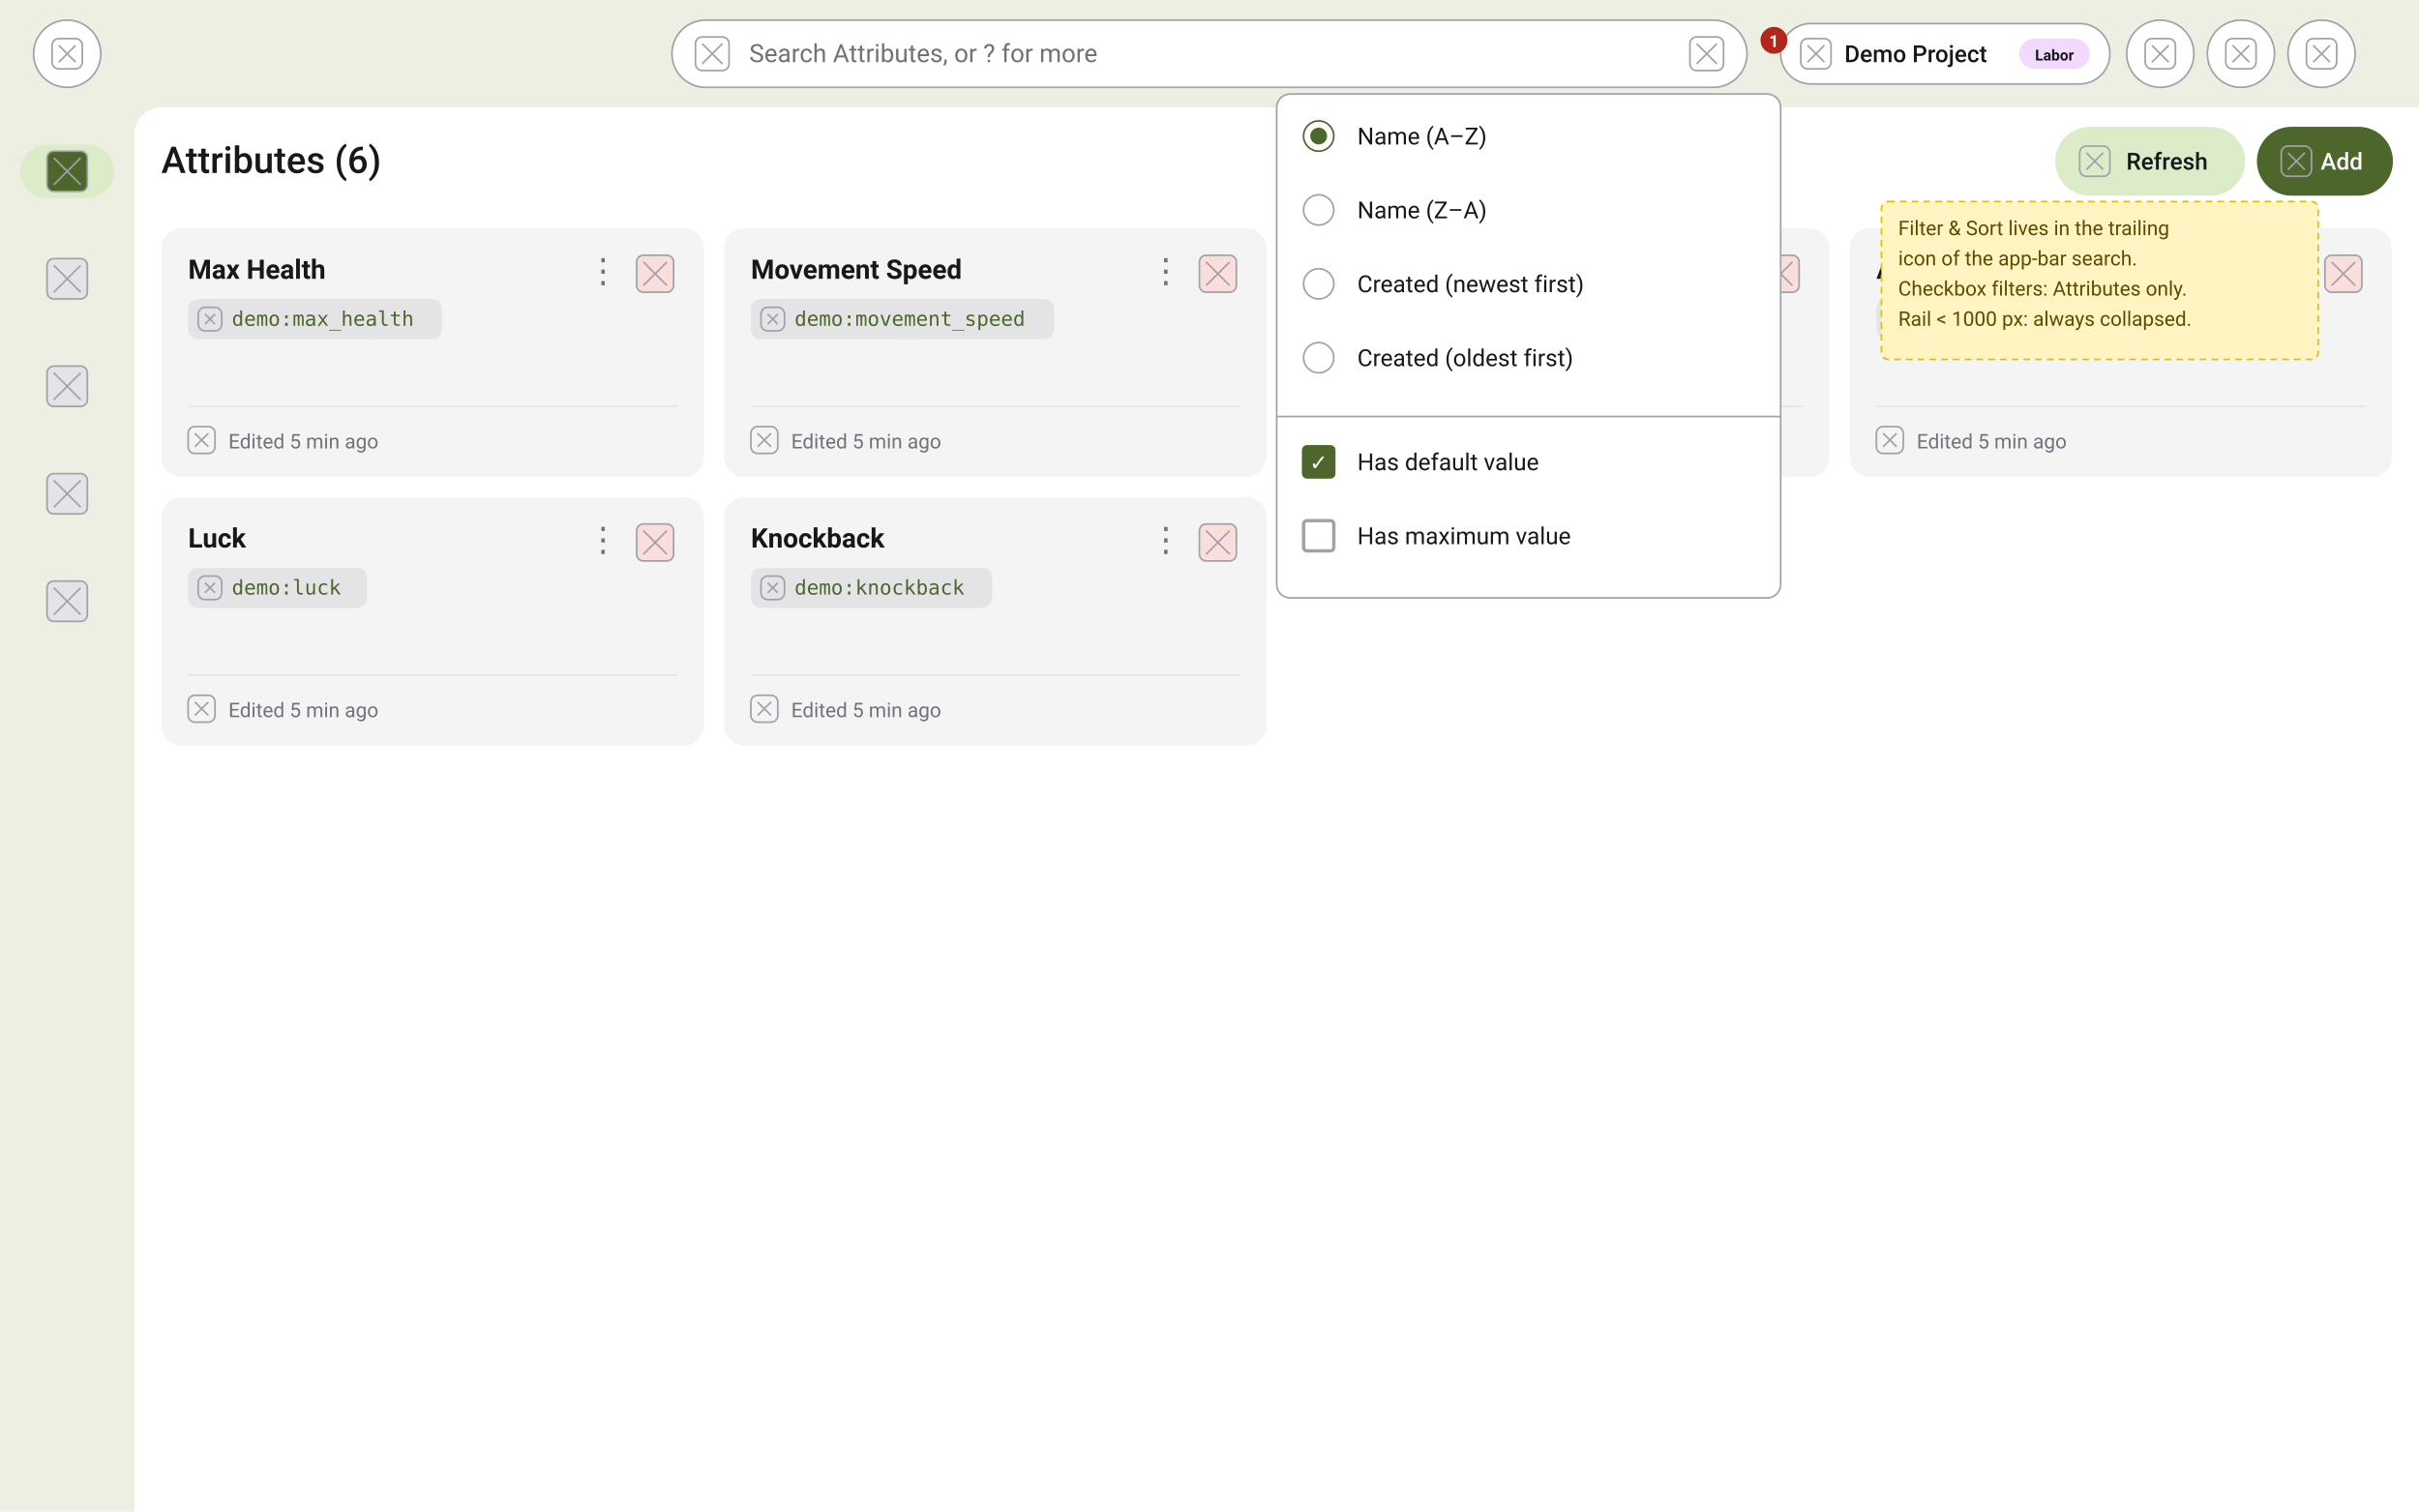
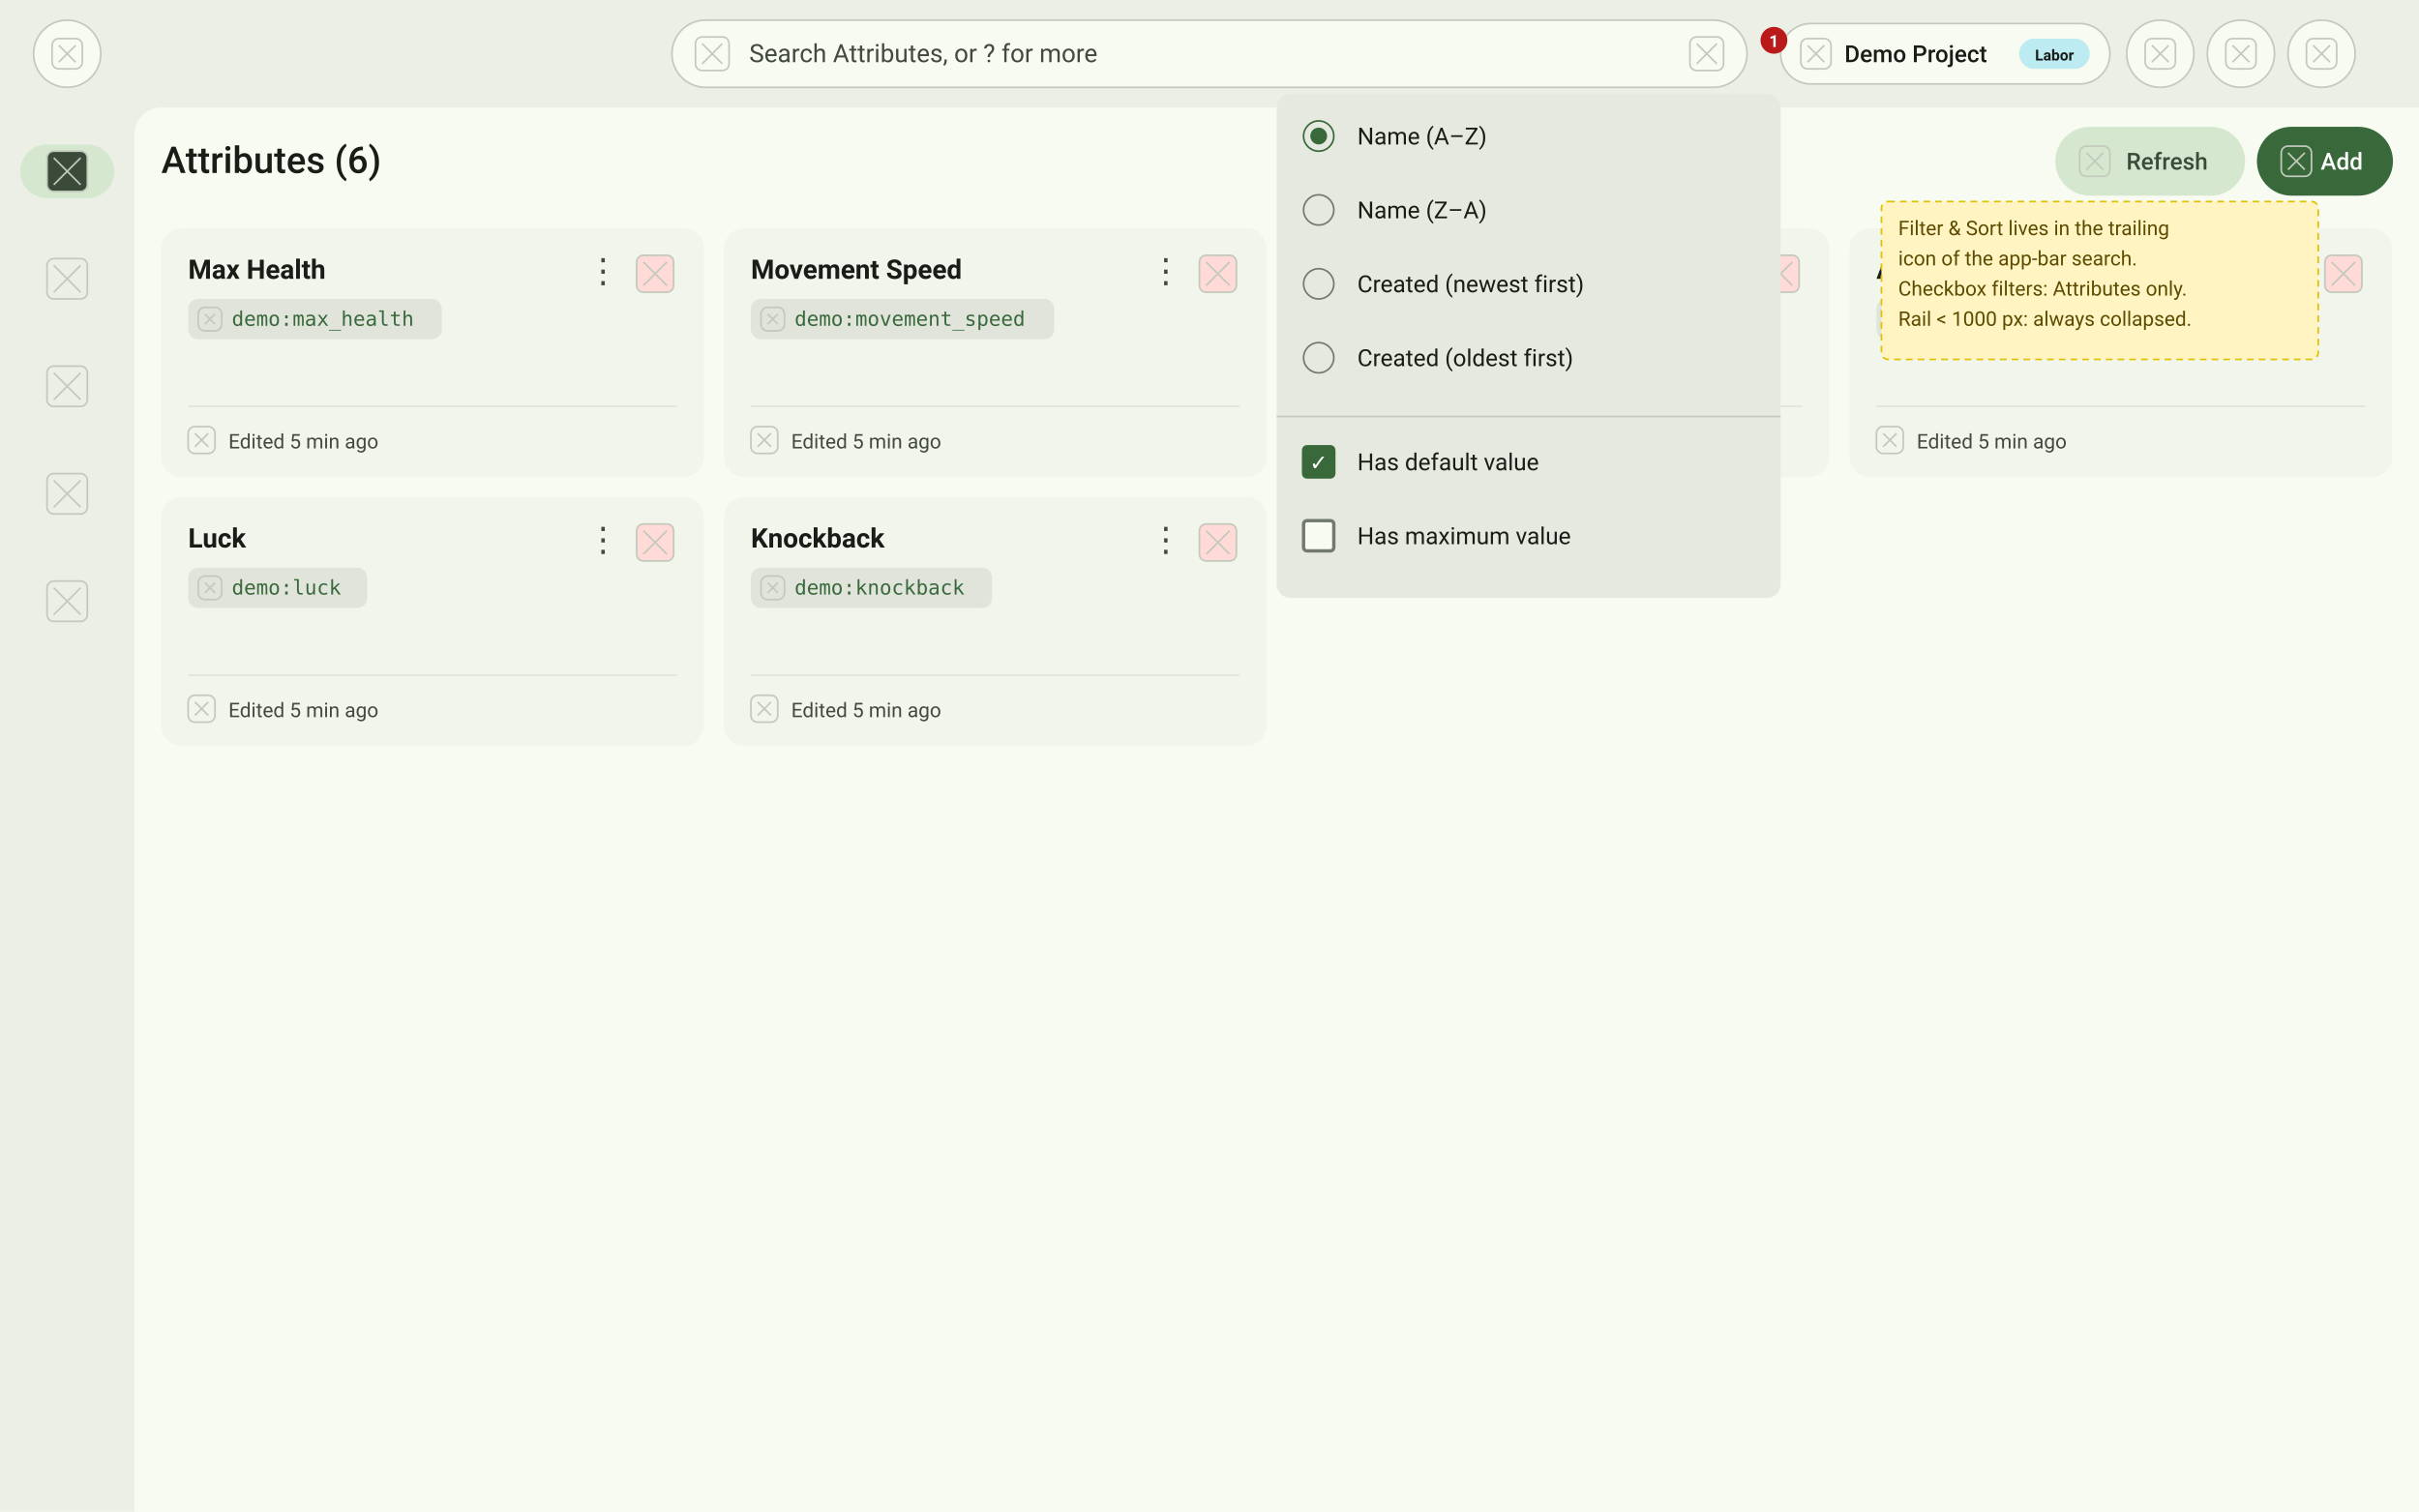
<svg xmlns="http://www.w3.org/2000/svg" width="1440" height="900" viewBox="0 0 1440 900">
-   <rect x="0" y="0" width="1440" height="900" rx="0" fill="#FFFFFF" stroke="none" stroke-width="1" />
-   <rect x="0" y="0" width="1440" height="900" rx="0" fill="#EEEFE3" stroke="none" stroke-width="1" />
-   <circle cx="40.0" cy="32.0" r="20.0" fill="#FFFFFF" stroke="#A1A1AA" />
-   <rect x="31.0" y="23.0" width="18" height="18" rx="4" fill="none" stroke="#A1A1AA" stroke-width="1" />
-   <line x1="35.0" y1="27.0" x2="45.0" y2="37.0" stroke="#A1A1AA" stroke-width="1" />
-   <line x1="45.0" y1="27.0" x2="35.0" y2="37.0" stroke="#A1A1AA" stroke-width="1" />
-   <rect x="400.0" y="12" width="640" height="40" rx="20" fill="#FFFFFF" stroke="#A1A1AA" stroke-width="1" />
-   <rect x="414.0" y="22" width="20" height="20" rx="4" fill="none" stroke="#A1A1AA" stroke-width="1" />
-   <line x1="418.0" y1="26" x2="430.0" y2="38" stroke="#A1A1AA" stroke-width="1" />
-   <line x1="430.0" y1="26" x2="418.0" y2="38" stroke="#A1A1AA" stroke-width="1" />
-   <text x="446.0" y="37" font-family="Work Sans, Roboto, Arial, sans-serif" font-size="15" font-weight="400" fill="#71717A" text-anchor="start">Search Attributes, or ? for more</text>
-   <rect x="1006.0" y="22" width="20" height="20" rx="4" fill="none" stroke="#A1A1AA" stroke-width="1" />
-   <line x1="1010.0" y1="26" x2="1022.0" y2="38" stroke="#A1A1AA" stroke-width="1" />
-   <line x1="1022.0" y1="26" x2="1010.0" y2="38" stroke="#A1A1AA" stroke-width="1" />
-   <rect x="1060" y="14" width="196" height="36" rx="18" fill="#FFFFFF" stroke="#A1A1AA" stroke-width="1" />
-   <rect x="1072" y="23" width="18" height="18" rx="4" fill="none" stroke="#A1A1AA" stroke-width="1" />
-   <line x1="1076" y1="27" x2="1086" y2="37" stroke="#A1A1AA" stroke-width="1" />
-   <line x1="1086" y1="27" x2="1076" y2="37" stroke="#A1A1AA" stroke-width="1" />
-   <text x="1098" y="37" font-family="Work Sans, Roboto, Arial, sans-serif" font-size="14" font-weight="500" fill="#18181B" text-anchor="start">Demo Project</text>
-   <rect x="1202" y="23" width="42" height="18" rx="9" fill="#F2DAFF" stroke="none" stroke-width="1" />
-   <text x="1223" y="36" font-family="Work Sans, Roboto, Arial, sans-serif" font-size="9" font-weight="700" fill="#18181B" text-anchor="middle">Labor</text>
-   <circle cx="1286.0" cy="32.0" r="20.0" fill="#FFFFFF" stroke="#A1A1AA" />
-   <rect x="1277.0" y="23.0" width="18" height="18" rx="4" fill="none" stroke="#A1A1AA" stroke-width="1" />
-   <line x1="1281.0" y1="27.0" x2="1291.0" y2="37.0" stroke="#A1A1AA" stroke-width="1" />
-   <line x1="1291.0" y1="27.0" x2="1281.0" y2="37.0" stroke="#A1A1AA" stroke-width="1" />
-   <circle cx="1334.0" cy="32.0" r="20.0" fill="#FFFFFF" stroke="#A1A1AA" />
-   <rect x="1325.0" y="23.0" width="18" height="18" rx="4" fill="none" stroke="#A1A1AA" stroke-width="1" />
-   <line x1="1329.0" y1="27.0" x2="1339.0" y2="37.0" stroke="#A1A1AA" stroke-width="1" />
-   <line x1="1339.0" y1="27.0" x2="1329.0" y2="37.0" stroke="#A1A1AA" stroke-width="1" />
-   <circle cx="1382.0" cy="32.0" r="20.0" fill="#FFFFFF" stroke="#A1A1AA" />
-   <rect x="1373.0" y="23.0" width="18" height="18" rx="4" fill="none" stroke="#A1A1AA" stroke-width="1" />
-   <line x1="1377.0" y1="27.0" x2="1387.0" y2="37.0" stroke="#A1A1AA" stroke-width="1" />
-   <line x1="1387.0" y1="27.0" x2="1377.0" y2="37.0" stroke="#A1A1AA" stroke-width="1" />
-   <rect x="12" y="86" width="56" height="32" rx="16" fill="#DCEBC8" stroke="none" stroke-width="1" />
-   <rect x="28" y="90" width="24" height="24" rx="4" fill="#4C662B" stroke="#A1A1AA" stroke-width="1" />
-   <line x1="32" y1="94" x2="48" y2="110" stroke="#A1A1AA" stroke-width="1" />
-   <line x1="48" y1="94" x2="32" y2="110" stroke="#A1A1AA" stroke-width="1" />
-   <rect x="28" y="154" width="24" height="24" rx="4" fill="#E4E4E7" stroke="#A1A1AA" stroke-width="1" />
-   <line x1="32" y1="158" x2="48" y2="174" stroke="#A1A1AA" stroke-width="1" />
-   <line x1="48" y1="158" x2="32" y2="174" stroke="#A1A1AA" stroke-width="1" />
-   <rect x="28" y="218" width="24" height="24" rx="4" fill="#E4E4E7" stroke="#A1A1AA" stroke-width="1" />
-   <line x1="32" y1="222" x2="48" y2="238" stroke="#A1A1AA" stroke-width="1" />
-   <line x1="48" y1="222" x2="32" y2="238" stroke="#A1A1AA" stroke-width="1" />
-   <rect x="28" y="282" width="24" height="24" rx="4" fill="#E4E4E7" stroke="#A1A1AA" stroke-width="1" />
-   <line x1="32" y1="286" x2="48" y2="302" stroke="#A1A1AA" stroke-width="1" />
-   <line x1="48" y1="286" x2="32" y2="302" stroke="#A1A1AA" stroke-width="1" />
-   <rect x="28" y="346" width="24" height="24" rx="4" fill="#E4E4E7" stroke="#A1A1AA" stroke-width="1" />
-   <line x1="32" y1="350" x2="48" y2="366" stroke="#A1A1AA" stroke-width="1" />
-   <line x1="48" y1="350" x2="32" y2="366" stroke="#A1A1AA" stroke-width="1" />
-   <rect x="80" y="64" width="1380" height="856" rx="16" fill="#FFFFFF" stroke="none" stroke-width="1" />
-   <text x="96" y="103" font-family="Work Sans, Roboto, Arial, sans-serif" font-size="22" font-weight="500" fill="#18181B" text-anchor="start">Attributes (6)</text>
-   <rect x="1344" y="76" width="80" height="40" rx="20.0" fill="#4C662B" stroke="#4C662B" stroke-width="1" />
-   <rect x="1358" y="87.0" width="18" height="18" rx="4" fill="none" stroke="#A1A1AA" stroke-width="1" />
-   <line x1="1362" y1="91.0" x2="1372" y2="101.0" stroke="#A1A1AA" stroke-width="1" />
-   <line x1="1372" y1="91.0" x2="1362" y2="101.0" stroke="#A1A1AA" stroke-width="1" />
+   <rect x="0" y="0" width="1440" height="900" rx="0" fill="#F7FBF1" stroke="none" stroke-width="1" />
+   <rect x="0" y="0" width="1440" height="900" rx="0" fill="#EBEFE6" stroke="none" stroke-width="1" />
+   <circle cx="40.0" cy="32.0" r="20.0" fill="#F7FBF1" stroke="#C2C9BD" />
+   <rect x="31.0" y="23.0" width="18" height="18" rx="4" fill="none" stroke="#C2C9BD" stroke-width="1" />
+   <line x1="35.0" y1="27.0" x2="45.0" y2="37.0" stroke="#C2C9BD" stroke-width="1" />
+   <line x1="45.0" y1="27.0" x2="35.0" y2="37.0" stroke="#C2C9BD" stroke-width="1" />
+   <rect x="400.0" y="12" width="640" height="40" rx="20" fill="#F7FBF1" stroke="#C2C9BD" stroke-width="1" />
+   <rect x="414.0" y="22" width="20" height="20" rx="4" fill="none" stroke="#C2C9BD" stroke-width="1" />
+   <line x1="418.0" y1="26" x2="430.0" y2="38" stroke="#C2C9BD" stroke-width="1" />
+   <line x1="430.0" y1="26" x2="418.0" y2="38" stroke="#C2C9BD" stroke-width="1" />
+   <text x="446.0" y="37" font-family="Work Sans, Roboto, Arial, sans-serif" font-size="15" font-weight="400" fill="#424940" text-anchor="start">Search Attributes, or ? for more</text>
+   <rect x="1006.0" y="22" width="20" height="20" rx="4" fill="none" stroke="#C2C9BD" stroke-width="1" />
+   <line x1="1010.0" y1="26" x2="1022.0" y2="38" stroke="#C2C9BD" stroke-width="1" />
+   <line x1="1022.0" y1="26" x2="1010.0" y2="38" stroke="#C2C9BD" stroke-width="1" />
+   <rect x="1060" y="14" width="196" height="36" rx="18" fill="#F7FBF1" stroke="#C2C9BD" stroke-width="1" />
+   <rect x="1072" y="23" width="18" height="18" rx="4" fill="none" stroke="#C2C9BD" stroke-width="1" />
+   <line x1="1076" y1="27" x2="1086" y2="37" stroke="#C2C9BD" stroke-width="1" />
+   <line x1="1086" y1="27" x2="1076" y2="37" stroke="#C2C9BD" stroke-width="1" />
+   <text x="1098" y="37" font-family="Work Sans, Roboto, Arial, sans-serif" font-size="14" font-weight="500" fill="#181D17" text-anchor="start">Demo Project</text>
+   <rect x="1202" y="23" width="42" height="18" rx="9" fill="#BCEBF1" stroke="none" stroke-width="1" />
+   <text x="1223" y="36" font-family="Work Sans, Roboto, Arial, sans-serif" font-size="9" font-weight="700" fill="#181D17" text-anchor="middle">Labor</text>
+   <circle cx="1286.0" cy="32.0" r="20.0" fill="#F7FBF1" stroke="#C2C9BD" />
+   <rect x="1277.0" y="23.0" width="18" height="18" rx="4" fill="none" stroke="#C2C9BD" stroke-width="1" />
+   <line x1="1281.0" y1="27.0" x2="1291.0" y2="37.0" stroke="#C2C9BD" stroke-width="1" />
+   <line x1="1291.0" y1="27.0" x2="1281.0" y2="37.0" stroke="#C2C9BD" stroke-width="1" />
+   <circle cx="1334.0" cy="32.0" r="20.0" fill="#F7FBF1" stroke="#C2C9BD" />
+   <rect x="1325.0" y="23.0" width="18" height="18" rx="4" fill="none" stroke="#C2C9BD" stroke-width="1" />
+   <line x1="1329.0" y1="27.0" x2="1339.0" y2="37.0" stroke="#C2C9BD" stroke-width="1" />
+   <line x1="1339.0" y1="27.0" x2="1329.0" y2="37.0" stroke="#C2C9BD" stroke-width="1" />
+   <circle cx="1382.0" cy="32.0" r="20.0" fill="#F7FBF1" stroke="#C2C9BD" />
+   <rect x="1373.0" y="23.0" width="18" height="18" rx="4" fill="none" stroke="#C2C9BD" stroke-width="1" />
+   <line x1="1377.0" y1="27.0" x2="1387.0" y2="37.0" stroke="#C2C9BD" stroke-width="1" />
+   <line x1="1387.0" y1="27.0" x2="1377.0" y2="37.0" stroke="#C2C9BD" stroke-width="1" />
+   <rect x="12" y="86" width="56" height="32" rx="16" fill="#D5E8CF" stroke="none" stroke-width="1" />
+   <rect x="28" y="90" width="24" height="24" rx="4" fill="#3B4B39" stroke="#C2C9BD" stroke-width="1" />
+   <line x1="32" y1="94" x2="48" y2="110" stroke="#C2C9BD" stroke-width="1" />
+   <line x1="48" y1="94" x2="32" y2="110" stroke="#C2C9BD" stroke-width="1" />
+   <rect x="28" y="154" width="24" height="24" rx="4" fill="none" stroke="#C2C9BD" stroke-width="1" />
+   <line x1="32" y1="158" x2="48" y2="174" stroke="#C2C9BD" stroke-width="1" />
+   <line x1="48" y1="158" x2="32" y2="174" stroke="#C2C9BD" stroke-width="1" />
+   <rect x="28" y="218" width="24" height="24" rx="4" fill="none" stroke="#C2C9BD" stroke-width="1" />
+   <line x1="32" y1="222" x2="48" y2="238" stroke="#C2C9BD" stroke-width="1" />
+   <line x1="48" y1="222" x2="32" y2="238" stroke="#C2C9BD" stroke-width="1" />
+   <rect x="28" y="282" width="24" height="24" rx="4" fill="none" stroke="#C2C9BD" stroke-width="1" />
+   <line x1="32" y1="286" x2="48" y2="302" stroke="#C2C9BD" stroke-width="1" />
+   <line x1="48" y1="286" x2="32" y2="302" stroke="#C2C9BD" stroke-width="1" />
+   <rect x="28" y="346" width="24" height="24" rx="4" fill="none" stroke="#C2C9BD" stroke-width="1" />
+   <line x1="32" y1="350" x2="48" y2="366" stroke="#C2C9BD" stroke-width="1" />
+   <line x1="48" y1="350" x2="32" y2="366" stroke="#C2C9BD" stroke-width="1" />
+   <rect x="80" y="64" width="1380" height="856" rx="16" fill="#F7FBF1" stroke="none" stroke-width="1" />
+   <text x="96" y="103" font-family="Work Sans, Roboto, Arial, sans-serif" font-size="22" font-weight="500" fill="#181D17" text-anchor="start">Attributes (6)</text>
+   <rect x="1344" y="76" width="80" height="40" rx="20.0" fill="#39693B" stroke="#39693B" stroke-width="1" />
+   <rect x="1358" y="87.0" width="18" height="18" rx="4" fill="none" stroke="#C2C9BD" stroke-width="1" />
+   <line x1="1362" y1="91.0" x2="1372" y2="101.0" stroke="#C2C9BD" stroke-width="1" />
+   <line x1="1372" y1="91.0" x2="1362" y2="101.0" stroke="#C2C9BD" stroke-width="1" />
  <text x="1394.0" y="101.0" font-family="Work Sans, Roboto, Arial, sans-serif" font-size="14" font-weight="500" fill="#FFFFFF" text-anchor="middle">Add</text>
-   <rect x="1224" y="76" width="112" height="40" rx="20.0" fill="#DCEBC8" stroke="#DCEBC8" stroke-width="1" />
-   <rect x="1238" y="87.0" width="18" height="18" rx="4" fill="none" stroke="#A1A1AA" stroke-width="1" />
-   <line x1="1242" y1="91.0" x2="1252" y2="101.0" stroke="#A1A1AA" stroke-width="1" />
-   <line x1="1252" y1="91.0" x2="1242" y2="101.0" stroke="#A1A1AA" stroke-width="1" />
-   <text x="1290.0" y="101.0" font-family="Work Sans, Roboto, Arial, sans-serif" font-size="14" font-weight="500" fill="#18181B" text-anchor="middle">Refresh</text>
-   <rect x="96.0" y="136" width="323.0" height="148" rx="12" fill="#F4F4F5" stroke="none" stroke-width="1" />
-   <text x="112.0" y="166" font-family="Work Sans, Roboto, Arial, sans-serif" font-size="16" font-weight="700" fill="#18181B" text-anchor="start">Max Health</text>
-   <rect x="112.0" y="178" width="151.0" height="24" rx="6" fill="#E4E4E7" stroke="none" stroke-width="1" />
-   <rect x="118.0" y="183" width="14" height="14" rx="4" fill="none" stroke="#A1A1AA" stroke-width="1" />
-   <line x1="122.0" y1="187" x2="128.0" y2="193" stroke="#A1A1AA" stroke-width="1" />
-   <line x1="128.0" y1="187" x2="122.0" y2="193" stroke="#A1A1AA" stroke-width="1" />
-   <text x="138.0" y="194" font-family="monospace" font-size="12" fill="#4C662B">demo:max_health</text>
-   <text x="359.0" y="168" font-family="Work Sans, Roboto, Arial, sans-serif" font-size="20" font-weight="400" fill="#71717A" text-anchor="middle">⋮</text>
-   <rect x="379.0" y="152" width="22" height="22" rx="4" fill="#F9DEDC" stroke="#A1A1AA" stroke-width="1" />
-   <line x1="383.0" y1="156" x2="397.0" y2="170" stroke="#A1A1AA" stroke-width="1" />
-   <line x1="397.0" y1="156" x2="383.0" y2="170" stroke="#A1A1AA" stroke-width="1" />
-   <line x1="112.0" y1="242" x2="403.0" y2="242" stroke="#E4E4E7" stroke-width="1" />
-   <rect x="112.0" y="254" width="16" height="16" rx="4" fill="none" stroke="#A1A1AA" stroke-width="1" />
-   <line x1="116.0" y1="258" x2="124.0" y2="266" stroke="#A1A1AA" stroke-width="1" />
-   <line x1="124.0" y1="258" x2="116.0" y2="266" stroke="#A1A1AA" stroke-width="1" />
-   <text x="136.0" y="267" font-family="Work Sans, Roboto, Arial, sans-serif" font-size="12" font-weight="400" fill="#71717A" text-anchor="start">Edited 5 min ago</text>
-   <rect x="431.0" y="136" width="323.0" height="148" rx="12" fill="#F4F4F5" stroke="none" stroke-width="1" />
-   <text x="447.0" y="166" font-family="Work Sans, Roboto, Arial, sans-serif" font-size="16" font-weight="700" fill="#18181B" text-anchor="start">Movement Speed</text>
-   <rect x="447.0" y="178" width="180.6" height="24" rx="6" fill="#E4E4E7" stroke="none" stroke-width="1" />
-   <rect x="453.0" y="183" width="14" height="14" rx="4" fill="none" stroke="#A1A1AA" stroke-width="1" />
-   <line x1="457.0" y1="187" x2="463.0" y2="193" stroke="#A1A1AA" stroke-width="1" />
-   <line x1="463.0" y1="187" x2="457.0" y2="193" stroke="#A1A1AA" stroke-width="1" />
-   <text x="473.0" y="194" font-family="monospace" font-size="12" fill="#4C662B">demo:movement_speed</text>
-   <text x="694.0" y="168" font-family="Work Sans, Roboto, Arial, sans-serif" font-size="20" font-weight="400" fill="#71717A" text-anchor="middle">⋮</text>
-   <rect x="714.0" y="152" width="22" height="22" rx="4" fill="#F9DEDC" stroke="#A1A1AA" stroke-width="1" />
-   <line x1="718.0" y1="156" x2="732.0" y2="170" stroke="#A1A1AA" stroke-width="1" />
-   <line x1="732.0" y1="156" x2="718.0" y2="170" stroke="#A1A1AA" stroke-width="1" />
-   <line x1="447.0" y1="242" x2="738.0" y2="242" stroke="#E4E4E7" stroke-width="1" />
-   <rect x="447.0" y="254" width="16" height="16" rx="4" fill="none" stroke="#A1A1AA" stroke-width="1" />
-   <line x1="451.0" y1="258" x2="459.0" y2="266" stroke="#A1A1AA" stroke-width="1" />
-   <line x1="459.0" y1="258" x2="451.0" y2="266" stroke="#A1A1AA" stroke-width="1" />
-   <text x="471.0" y="267" font-family="Work Sans, Roboto, Arial, sans-serif" font-size="12" font-weight="400" fill="#71717A" text-anchor="start">Edited 5 min ago</text>
-   <rect x="766.0" y="136" width="323.0" height="148" rx="12" fill="#F4F4F5" stroke="none" stroke-width="1" />
-   <text x="782.0" y="166" font-family="Work Sans, Roboto, Arial, sans-serif" font-size="16" font-weight="700" fill="#18181B" text-anchor="start">Attack Damage</text>
-   <rect x="782.0" y="178" width="173.2" height="24" rx="6" fill="#E4E4E7" stroke="none" stroke-width="1" />
-   <rect x="788.0" y="183" width="14" height="14" rx="4" fill="none" stroke="#A1A1AA" stroke-width="1" />
-   <line x1="792.0" y1="187" x2="798.0" y2="193" stroke="#A1A1AA" stroke-width="1" />
-   <line x1="798.0" y1="187" x2="792.0" y2="193" stroke="#A1A1AA" stroke-width="1" />
-   <text x="808.0" y="194" font-family="monospace" font-size="12" fill="#4C662B">demo:attack_damage</text>
-   <text x="1029.0" y="168" font-family="Work Sans, Roboto, Arial, sans-serif" font-size="20" font-weight="400" fill="#71717A" text-anchor="middle">⋮</text>
-   <rect x="1049.0" y="152" width="22" height="22" rx="4" fill="#F9DEDC" stroke="#A1A1AA" stroke-width="1" />
-   <line x1="1053.0" y1="156" x2="1067.0" y2="170" stroke="#A1A1AA" stroke-width="1" />
-   <line x1="1067.0" y1="156" x2="1053.0" y2="170" stroke="#A1A1AA" stroke-width="1" />
-   <line x1="782.0" y1="242" x2="1073.0" y2="242" stroke="#E4E4E7" stroke-width="1" />
-   <rect x="782.0" y="254" width="16" height="16" rx="4" fill="none" stroke="#A1A1AA" stroke-width="1" />
-   <line x1="786.0" y1="258" x2="794.0" y2="266" stroke="#A1A1AA" stroke-width="1" />
-   <line x1="794.0" y1="258" x2="786.0" y2="266" stroke="#A1A1AA" stroke-width="1" />
-   <text x="806.0" y="267" font-family="Work Sans, Roboto, Arial, sans-serif" font-size="12" font-weight="400" fill="#71717A" text-anchor="start">Edited 5 min ago</text>
-   <rect x="1101.0" y="136" width="323.0" height="148" rx="12" fill="#F4F4F5" stroke="none" stroke-width="1" />
-   <text x="1117.0" y="166" font-family="Work Sans, Roboto, Arial, sans-serif" font-size="16" font-weight="700" fill="#18181B" text-anchor="start">Armor</text>
-   <rect x="1117.0" y="178" width="114.0" height="24" rx="6" fill="#E4E4E7" stroke="none" stroke-width="1" />
-   <rect x="1123.0" y="183" width="14" height="14" rx="4" fill="none" stroke="#A1A1AA" stroke-width="1" />
-   <line x1="1127.0" y1="187" x2="1133.0" y2="193" stroke="#A1A1AA" stroke-width="1" />
-   <line x1="1133.0" y1="187" x2="1127.0" y2="193" stroke="#A1A1AA" stroke-width="1" />
-   <text x="1143.0" y="194" font-family="monospace" font-size="12" fill="#4C662B">demo:armor</text>
-   <text x="1364.0" y="168" font-family="Work Sans, Roboto, Arial, sans-serif" font-size="20" font-weight="400" fill="#71717A" text-anchor="middle">⋮</text>
-   <rect x="1384.0" y="152" width="22" height="22" rx="4" fill="#F9DEDC" stroke="#A1A1AA" stroke-width="1" />
-   <line x1="1388.0" y1="156" x2="1402.0" y2="170" stroke="#A1A1AA" stroke-width="1" />
-   <line x1="1402.0" y1="156" x2="1388.0" y2="170" stroke="#A1A1AA" stroke-width="1" />
-   <line x1="1117.0" y1="242" x2="1408.0" y2="242" stroke="#E4E4E7" stroke-width="1" />
-   <rect x="1117.0" y="254" width="16" height="16" rx="4" fill="none" stroke="#A1A1AA" stroke-width="1" />
-   <line x1="1121.0" y1="258" x2="1129.0" y2="266" stroke="#A1A1AA" stroke-width="1" />
-   <line x1="1129.0" y1="258" x2="1121.0" y2="266" stroke="#A1A1AA" stroke-width="1" />
-   <text x="1141.0" y="267" font-family="Work Sans, Roboto, Arial, sans-serif" font-size="12" font-weight="400" fill="#71717A" text-anchor="start">Edited 5 min ago</text>
-   <rect x="96.0" y="296" width="323.0" height="148" rx="12" fill="#F4F4F5" stroke="none" stroke-width="1" />
-   <text x="112.0" y="326" font-family="Work Sans, Roboto, Arial, sans-serif" font-size="16" font-weight="700" fill="#18181B" text-anchor="start">Luck</text>
-   <rect x="112.0" y="338" width="106.6" height="24" rx="6" fill="#E4E4E7" stroke="none" stroke-width="1" />
-   <rect x="118.0" y="343" width="14" height="14" rx="4" fill="none" stroke="#A1A1AA" stroke-width="1" />
-   <line x1="122.0" y1="347" x2="128.0" y2="353" stroke="#A1A1AA" stroke-width="1" />
-   <line x1="128.0" y1="347" x2="122.0" y2="353" stroke="#A1A1AA" stroke-width="1" />
-   <text x="138.0" y="354" font-family="monospace" font-size="12" fill="#4C662B">demo:luck</text>
-   <text x="359.0" y="328" font-family="Work Sans, Roboto, Arial, sans-serif" font-size="20" font-weight="400" fill="#71717A" text-anchor="middle">⋮</text>
-   <rect x="379.0" y="312" width="22" height="22" rx="4" fill="#F9DEDC" stroke="#A1A1AA" stroke-width="1" />
-   <line x1="383.0" y1="316" x2="397.0" y2="330" stroke="#A1A1AA" stroke-width="1" />
-   <line x1="397.0" y1="316" x2="383.0" y2="330" stroke="#A1A1AA" stroke-width="1" />
-   <line x1="112.0" y1="402" x2="403.0" y2="402" stroke="#E4E4E7" stroke-width="1" />
-   <rect x="112.0" y="414" width="16" height="16" rx="4" fill="none" stroke="#A1A1AA" stroke-width="1" />
-   <line x1="116.0" y1="418" x2="124.0" y2="426" stroke="#A1A1AA" stroke-width="1" />
-   <line x1="124.0" y1="418" x2="116.0" y2="426" stroke="#A1A1AA" stroke-width="1" />
-   <text x="136.0" y="427" font-family="Work Sans, Roboto, Arial, sans-serif" font-size="12" font-weight="400" fill="#71717A" text-anchor="start">Edited 5 min ago</text>
-   <rect x="431.0" y="296" width="323.0" height="148" rx="12" fill="#F4F4F5" stroke="none" stroke-width="1" />
-   <text x="447.0" y="326" font-family="Work Sans, Roboto, Arial, sans-serif" font-size="16" font-weight="700" fill="#18181B" text-anchor="start">Knockback</text>
-   <rect x="447.0" y="338" width="143.6" height="24" rx="6" fill="#E4E4E7" stroke="none" stroke-width="1" />
-   <rect x="453.0" y="343" width="14" height="14" rx="4" fill="none" stroke="#A1A1AA" stroke-width="1" />
-   <line x1="457.0" y1="347" x2="463.0" y2="353" stroke="#A1A1AA" stroke-width="1" />
-   <line x1="463.0" y1="347" x2="457.0" y2="353" stroke="#A1A1AA" stroke-width="1" />
-   <text x="473.0" y="354" font-family="monospace" font-size="12" fill="#4C662B">demo:knockback</text>
-   <text x="694.0" y="328" font-family="Work Sans, Roboto, Arial, sans-serif" font-size="20" font-weight="400" fill="#71717A" text-anchor="middle">⋮</text>
-   <rect x="714.0" y="312" width="22" height="22" rx="4" fill="#F9DEDC" stroke="#A1A1AA" stroke-width="1" />
-   <line x1="718.0" y1="316" x2="732.0" y2="330" stroke="#A1A1AA" stroke-width="1" />
-   <line x1="732.0" y1="316" x2="718.0" y2="330" stroke="#A1A1AA" stroke-width="1" />
-   <line x1="447.0" y1="402" x2="738.0" y2="402" stroke="#E4E4E7" stroke-width="1" />
-   <rect x="447.0" y="414" width="16" height="16" rx="4" fill="none" stroke="#A1A1AA" stroke-width="1" />
-   <line x1="451.0" y1="418" x2="459.0" y2="426" stroke="#A1A1AA" stroke-width="1" />
-   <line x1="459.0" y1="418" x2="451.0" y2="426" stroke="#A1A1AA" stroke-width="1" />
-   <text x="471.0" y="427" font-family="Work Sans, Roboto, Arial, sans-serif" font-size="12" font-weight="400" fill="#71717A" text-anchor="start">Edited 5 min ago</text>
-   <rect x="760" y="56" width="300" height="300" rx="8" fill="#FFFFFF" stroke="#A1A1AA" stroke-width="1" />
-   <circle cx="785" cy="81" r="9" fill="#FFFFFF" stroke="#4C662B" />
-   <circle cx="785" cy="81" r="5" fill="#4C662B" stroke="none" />
-   <text x="808" y="86" font-family="Work Sans, Roboto, Arial, sans-serif" font-size="14" font-weight="400" fill="#18181B" text-anchor="start">Name (A–Z)</text>
-   <circle cx="785" cy="125" r="9" fill="#FFFFFF" stroke="#A1A1AA" />
-   <text x="808" y="130" font-family="Work Sans, Roboto, Arial, sans-serif" font-size="14" font-weight="400" fill="#18181B" text-anchor="start">Name (Z–A)</text>
-   <circle cx="785" cy="169" r="9" fill="#FFFFFF" stroke="#A1A1AA" />
-   <text x="808" y="174" font-family="Work Sans, Roboto, Arial, sans-serif" font-size="14" font-weight="400" fill="#18181B" text-anchor="start">Created (newest first)</text>
-   <circle cx="785" cy="213" r="9" fill="#FFFFFF" stroke="#A1A1AA" />
-   <text x="808" y="218" font-family="Work Sans, Roboto, Arial, sans-serif" font-size="14" font-weight="400" fill="#18181B" text-anchor="start">Created (oldest first)</text>
-   <line x1="760" y1="248" x2="1060" y2="248" stroke="#A1A1AA" stroke-width="1" />
-   <rect x="776" y="266" width="18" height="18" rx="2" fill="#4C662B" stroke="#4C662B" stroke-width="2" />
+   <rect x="1224" y="76" width="112" height="40" rx="20.0" fill="#D5E8CF" stroke="#D5E8CF" stroke-width="1" />
+   <rect x="1238" y="87.0" width="18" height="18" rx="4" fill="none" stroke="#C2C9BD" stroke-width="1" />
+   <line x1="1242" y1="91.0" x2="1252" y2="101.0" stroke="#C2C9BD" stroke-width="1" />
+   <line x1="1252" y1="91.0" x2="1242" y2="101.0" stroke="#C2C9BD" stroke-width="1" />
+   <text x="1290.0" y="101.0" font-family="Work Sans, Roboto, Arial, sans-serif" font-size="14" font-weight="500" fill="#3B4B39" text-anchor="middle">Refresh</text>
+   <rect x="96.0" y="136" width="323.0" height="148" rx="12" fill="#F1F5EC" stroke="none" stroke-width="1" />
+   <text x="112.0" y="166" font-family="Work Sans, Roboto, Arial, sans-serif" font-size="16" font-weight="700" fill="#181D17" text-anchor="start">Max Health</text>
+   <rect x="112.0" y="178" width="151.0" height="24" rx="6" fill="#E0E4DB" stroke="none" stroke-width="1" />
+   <rect x="118.0" y="183" width="14" height="14" rx="4" fill="none" stroke="#C2C9BD" stroke-width="1" />
+   <line x1="122.0" y1="187" x2="128.0" y2="193" stroke="#C2C9BD" stroke-width="1" />
+   <line x1="128.0" y1="187" x2="122.0" y2="193" stroke="#C2C9BD" stroke-width="1" />
+   <text x="138.0" y="194" font-family="monospace" font-size="12" fill="#39693B">demo:max_health</text>
+   <text x="359.0" y="168" font-family="Work Sans, Roboto, Arial, sans-serif" font-size="20" font-weight="400" fill="#424940" text-anchor="middle">⋮</text>
+   <rect x="379.0" y="152" width="22" height="22" rx="4" fill="#FFDAD6" stroke="#C2C9BD" stroke-width="1" />
+   <line x1="383.0" y1="156" x2="397.0" y2="170" stroke="#C2C9BD" stroke-width="1" />
+   <line x1="397.0" y1="156" x2="383.0" y2="170" stroke="#C2C9BD" stroke-width="1" />
+   <line x1="112.0" y1="242" x2="403.0" y2="242" stroke="#E0E4DB" stroke-width="1" />
+   <rect x="112.0" y="254" width="16" height="16" rx="4" fill="none" stroke="#C2C9BD" stroke-width="1" />
+   <line x1="116.0" y1="258" x2="124.0" y2="266" stroke="#C2C9BD" stroke-width="1" />
+   <line x1="124.0" y1="258" x2="116.0" y2="266" stroke="#C2C9BD" stroke-width="1" />
+   <text x="136.0" y="267" font-family="Work Sans, Roboto, Arial, sans-serif" font-size="12" font-weight="400" fill="#424940" text-anchor="start">Edited 5 min ago</text>
+   <rect x="431.0" y="136" width="323.0" height="148" rx="12" fill="#F1F5EC" stroke="none" stroke-width="1" />
+   <text x="447.0" y="166" font-family="Work Sans, Roboto, Arial, sans-serif" font-size="16" font-weight="700" fill="#181D17" text-anchor="start">Movement Speed</text>
+   <rect x="447.0" y="178" width="180.6" height="24" rx="6" fill="#E0E4DB" stroke="none" stroke-width="1" />
+   <rect x="453.0" y="183" width="14" height="14" rx="4" fill="none" stroke="#C2C9BD" stroke-width="1" />
+   <line x1="457.0" y1="187" x2="463.0" y2="193" stroke="#C2C9BD" stroke-width="1" />
+   <line x1="463.0" y1="187" x2="457.0" y2="193" stroke="#C2C9BD" stroke-width="1" />
+   <text x="473.0" y="194" font-family="monospace" font-size="12" fill="#39693B">demo:movement_speed</text>
+   <text x="694.0" y="168" font-family="Work Sans, Roboto, Arial, sans-serif" font-size="20" font-weight="400" fill="#424940" text-anchor="middle">⋮</text>
+   <rect x="714.0" y="152" width="22" height="22" rx="4" fill="#FFDAD6" stroke="#C2C9BD" stroke-width="1" />
+   <line x1="718.0" y1="156" x2="732.0" y2="170" stroke="#C2C9BD" stroke-width="1" />
+   <line x1="732.0" y1="156" x2="718.0" y2="170" stroke="#C2C9BD" stroke-width="1" />
+   <line x1="447.0" y1="242" x2="738.0" y2="242" stroke="#E0E4DB" stroke-width="1" />
+   <rect x="447.0" y="254" width="16" height="16" rx="4" fill="none" stroke="#C2C9BD" stroke-width="1" />
+   <line x1="451.0" y1="258" x2="459.0" y2="266" stroke="#C2C9BD" stroke-width="1" />
+   <line x1="459.0" y1="258" x2="451.0" y2="266" stroke="#C2C9BD" stroke-width="1" />
+   <text x="471.0" y="267" font-family="Work Sans, Roboto, Arial, sans-serif" font-size="12" font-weight="400" fill="#424940" text-anchor="start">Edited 5 min ago</text>
+   <rect x="766.0" y="136" width="323.0" height="148" rx="12" fill="#F1F5EC" stroke="none" stroke-width="1" />
+   <text x="782.0" y="166" font-family="Work Sans, Roboto, Arial, sans-serif" font-size="16" font-weight="700" fill="#181D17" text-anchor="start">Attack Damage</text>
+   <rect x="782.0" y="178" width="173.2" height="24" rx="6" fill="#E0E4DB" stroke="none" stroke-width="1" />
+   <rect x="788.0" y="183" width="14" height="14" rx="4" fill="none" stroke="#C2C9BD" stroke-width="1" />
+   <line x1="792.0" y1="187" x2="798.0" y2="193" stroke="#C2C9BD" stroke-width="1" />
+   <line x1="798.0" y1="187" x2="792.0" y2="193" stroke="#C2C9BD" stroke-width="1" />
+   <text x="808.0" y="194" font-family="monospace" font-size="12" fill="#39693B">demo:attack_damage</text>
+   <text x="1029.0" y="168" font-family="Work Sans, Roboto, Arial, sans-serif" font-size="20" font-weight="400" fill="#424940" text-anchor="middle">⋮</text>
+   <rect x="1049.0" y="152" width="22" height="22" rx="4" fill="#FFDAD6" stroke="#C2C9BD" stroke-width="1" />
+   <line x1="1053.0" y1="156" x2="1067.0" y2="170" stroke="#C2C9BD" stroke-width="1" />
+   <line x1="1067.0" y1="156" x2="1053.0" y2="170" stroke="#C2C9BD" stroke-width="1" />
+   <line x1="782.0" y1="242" x2="1073.0" y2="242" stroke="#E0E4DB" stroke-width="1" />
+   <rect x="782.0" y="254" width="16" height="16" rx="4" fill="none" stroke="#C2C9BD" stroke-width="1" />
+   <line x1="786.0" y1="258" x2="794.0" y2="266" stroke="#C2C9BD" stroke-width="1" />
+   <line x1="794.0" y1="258" x2="786.0" y2="266" stroke="#C2C9BD" stroke-width="1" />
+   <text x="806.0" y="267" font-family="Work Sans, Roboto, Arial, sans-serif" font-size="12" font-weight="400" fill="#424940" text-anchor="start">Edited 5 min ago</text>
+   <rect x="1101.0" y="136" width="323.0" height="148" rx="12" fill="#F1F5EC" stroke="none" stroke-width="1" />
+   <text x="1117.0" y="166" font-family="Work Sans, Roboto, Arial, sans-serif" font-size="16" font-weight="700" fill="#181D17" text-anchor="start">Armor</text>
+   <rect x="1117.0" y="178" width="114.0" height="24" rx="6" fill="#E0E4DB" stroke="none" stroke-width="1" />
+   <rect x="1123.0" y="183" width="14" height="14" rx="4" fill="none" stroke="#C2C9BD" stroke-width="1" />
+   <line x1="1127.0" y1="187" x2="1133.0" y2="193" stroke="#C2C9BD" stroke-width="1" />
+   <line x1="1133.0" y1="187" x2="1127.0" y2="193" stroke="#C2C9BD" stroke-width="1" />
+   <text x="1143.0" y="194" font-family="monospace" font-size="12" fill="#39693B">demo:armor</text>
+   <text x="1364.0" y="168" font-family="Work Sans, Roboto, Arial, sans-serif" font-size="20" font-weight="400" fill="#424940" text-anchor="middle">⋮</text>
+   <rect x="1384.0" y="152" width="22" height="22" rx="4" fill="#FFDAD6" stroke="#C2C9BD" stroke-width="1" />
+   <line x1="1388.0" y1="156" x2="1402.0" y2="170" stroke="#C2C9BD" stroke-width="1" />
+   <line x1="1402.0" y1="156" x2="1388.0" y2="170" stroke="#C2C9BD" stroke-width="1" />
+   <line x1="1117.0" y1="242" x2="1408.0" y2="242" stroke="#E0E4DB" stroke-width="1" />
+   <rect x="1117.0" y="254" width="16" height="16" rx="4" fill="none" stroke="#C2C9BD" stroke-width="1" />
+   <line x1="1121.0" y1="258" x2="1129.0" y2="266" stroke="#C2C9BD" stroke-width="1" />
+   <line x1="1129.0" y1="258" x2="1121.0" y2="266" stroke="#C2C9BD" stroke-width="1" />
+   <text x="1141.0" y="267" font-family="Work Sans, Roboto, Arial, sans-serif" font-size="12" font-weight="400" fill="#424940" text-anchor="start">Edited 5 min ago</text>
+   <rect x="96.0" y="296" width="323.0" height="148" rx="12" fill="#F1F5EC" stroke="none" stroke-width="1" />
+   <text x="112.0" y="326" font-family="Work Sans, Roboto, Arial, sans-serif" font-size="16" font-weight="700" fill="#181D17" text-anchor="start">Luck</text>
+   <rect x="112.0" y="338" width="106.6" height="24" rx="6" fill="#E0E4DB" stroke="none" stroke-width="1" />
+   <rect x="118.0" y="343" width="14" height="14" rx="4" fill="none" stroke="#C2C9BD" stroke-width="1" />
+   <line x1="122.0" y1="347" x2="128.0" y2="353" stroke="#C2C9BD" stroke-width="1" />
+   <line x1="128.0" y1="347" x2="122.0" y2="353" stroke="#C2C9BD" stroke-width="1" />
+   <text x="138.0" y="354" font-family="monospace" font-size="12" fill="#39693B">demo:luck</text>
+   <text x="359.0" y="328" font-family="Work Sans, Roboto, Arial, sans-serif" font-size="20" font-weight="400" fill="#424940" text-anchor="middle">⋮</text>
+   <rect x="379.0" y="312" width="22" height="22" rx="4" fill="#FFDAD6" stroke="#C2C9BD" stroke-width="1" />
+   <line x1="383.0" y1="316" x2="397.0" y2="330" stroke="#C2C9BD" stroke-width="1" />
+   <line x1="397.0" y1="316" x2="383.0" y2="330" stroke="#C2C9BD" stroke-width="1" />
+   <line x1="112.0" y1="402" x2="403.0" y2="402" stroke="#E0E4DB" stroke-width="1" />
+   <rect x="112.0" y="414" width="16" height="16" rx="4" fill="none" stroke="#C2C9BD" stroke-width="1" />
+   <line x1="116.0" y1="418" x2="124.0" y2="426" stroke="#C2C9BD" stroke-width="1" />
+   <line x1="124.0" y1="418" x2="116.0" y2="426" stroke="#C2C9BD" stroke-width="1" />
+   <text x="136.0" y="427" font-family="Work Sans, Roboto, Arial, sans-serif" font-size="12" font-weight="400" fill="#424940" text-anchor="start">Edited 5 min ago</text>
+   <rect x="431.0" y="296" width="323.0" height="148" rx="12" fill="#F1F5EC" stroke="none" stroke-width="1" />
+   <text x="447.0" y="326" font-family="Work Sans, Roboto, Arial, sans-serif" font-size="16" font-weight="700" fill="#181D17" text-anchor="start">Knockback</text>
+   <rect x="447.0" y="338" width="143.6" height="24" rx="6" fill="#E0E4DB" stroke="none" stroke-width="1" />
+   <rect x="453.0" y="343" width="14" height="14" rx="4" fill="none" stroke="#C2C9BD" stroke-width="1" />
+   <line x1="457.0" y1="347" x2="463.0" y2="353" stroke="#C2C9BD" stroke-width="1" />
+   <line x1="463.0" y1="347" x2="457.0" y2="353" stroke="#C2C9BD" stroke-width="1" />
+   <text x="473.0" y="354" font-family="monospace" font-size="12" fill="#39693B">demo:knockback</text>
+   <text x="694.0" y="328" font-family="Work Sans, Roboto, Arial, sans-serif" font-size="20" font-weight="400" fill="#424940" text-anchor="middle">⋮</text>
+   <rect x="714.0" y="312" width="22" height="22" rx="4" fill="#FFDAD6" stroke="#C2C9BD" stroke-width="1" />
+   <line x1="718.0" y1="316" x2="732.0" y2="330" stroke="#C2C9BD" stroke-width="1" />
+   <line x1="732.0" y1="316" x2="718.0" y2="330" stroke="#C2C9BD" stroke-width="1" />
+   <line x1="447.0" y1="402" x2="738.0" y2="402" stroke="#E0E4DB" stroke-width="1" />
+   <rect x="447.0" y="414" width="16" height="16" rx="4" fill="none" stroke="#C2C9BD" stroke-width="1" />
+   <line x1="451.0" y1="418" x2="459.0" y2="426" stroke="#C2C9BD" stroke-width="1" />
+   <line x1="459.0" y1="418" x2="451.0" y2="426" stroke="#C2C9BD" stroke-width="1" />
+   <text x="471.0" y="427" font-family="Work Sans, Roboto, Arial, sans-serif" font-size="12" font-weight="400" fill="#424940" text-anchor="start">Edited 5 min ago</text>
+   <rect x="760" y="56" width="300" height="300" rx="8" fill="#E6E9E0" stroke="none" stroke-width="1" />
+   <circle cx="785" cy="81" r="9" fill="none" stroke="#39693B" />
+   <circle cx="785" cy="81" r="5" fill="#39693B" stroke="none" />
+   <text x="808" y="86" font-family="Work Sans, Roboto, Arial, sans-serif" font-size="14" font-weight="400" fill="#181D17" text-anchor="start">Name (A–Z)</text>
+   <circle cx="785" cy="125" r="9" fill="none" stroke="#72796F" />
+   <text x="808" y="130" font-family="Work Sans, Roboto, Arial, sans-serif" font-size="14" font-weight="400" fill="#181D17" text-anchor="start">Name (Z–A)</text>
+   <circle cx="785" cy="169" r="9" fill="none" stroke="#72796F" />
+   <text x="808" y="174" font-family="Work Sans, Roboto, Arial, sans-serif" font-size="14" font-weight="400" fill="#181D17" text-anchor="start">Created (newest first)</text>
+   <circle cx="785" cy="213" r="9" fill="none" stroke="#72796F" />
+   <text x="808" y="218" font-family="Work Sans, Roboto, Arial, sans-serif" font-size="14" font-weight="400" fill="#181D17" text-anchor="start">Created (oldest first)</text>
+   <line x1="760" y1="248" x2="1060" y2="248" stroke="#C2C9BD" stroke-width="1" />
+   <rect x="776" y="266" width="18" height="18" rx="2" fill="#39693B" stroke="#39693B" stroke-width="2" />
  <text x="785" y="280" font-family="Work Sans, Roboto, Arial, sans-serif" font-size="13" font-weight="700" fill="#FFFFFF" text-anchor="middle">✓</text>
-   <text x="808" y="280" font-family="Work Sans, Roboto, Arial, sans-serif" font-size="14" font-weight="400" fill="#18181B" text-anchor="start">Has default value</text>
-   <rect x="776" y="310" width="18" height="18" rx="2" fill="#FFFFFF" stroke="#A1A1AA" stroke-width="2" />
-   <text x="808" y="324" font-family="Work Sans, Roboto, Arial, sans-serif" font-size="14" font-weight="400" fill="#18181B" text-anchor="start">Has maximum value</text>
-   <circle cx="1056" cy="24" r="8" fill="#B3261E" stroke="none" />
+   <text x="808" y="280" font-family="Work Sans, Roboto, Arial, sans-serif" font-size="14" font-weight="400" fill="#181D17" text-anchor="start">Has default value</text>
+   <rect x="776" y="310" width="18" height="18" rx="2" fill="#F7FBF1" stroke="#72796F" stroke-width="2" />
+   <text x="808" y="324" font-family="Work Sans, Roboto, Arial, sans-serif" font-size="14" font-weight="400" fill="#181D17" text-anchor="start">Has maximum value</text>
+   <circle cx="1056" cy="24" r="8" fill="#BA1A1A" stroke="none" />
  <text x="1056" y="28" font-family="Work Sans, Roboto, Arial, sans-serif" font-size="10" font-weight="700" fill="#FFFFFF" text-anchor="middle">1</text>
  <rect x="1120" y="120" width="260" height="94" rx="4" fill="#FFF4C2" stroke="#E0C200" stroke-width="1" stroke-dasharray="4 3" />
  <text x="1130" y="140" font-family="Work Sans, Roboto, Arial, sans-serif" font-size="12" font-weight="400" fill="#5C4B00" text-anchor="start">Filter &amp; Sort lives in the trailing</text>
  <text x="1130" y="158" font-family="Work Sans, Roboto, Arial, sans-serif" font-size="12" font-weight="400" fill="#5C4B00" text-anchor="start">icon of the app-bar search.</text>
  <text x="1130" y="176" font-family="Work Sans, Roboto, Arial, sans-serif" font-size="12" font-weight="400" fill="#5C4B00" text-anchor="start">Checkbox filters: Attributes only.</text>
  <text x="1130" y="194" font-family="Work Sans, Roboto, Arial, sans-serif" font-size="12" font-weight="400" fill="#5C4B00" text-anchor="start">Rail &lt; 1000 px: always collapsed.</text>
</svg>
